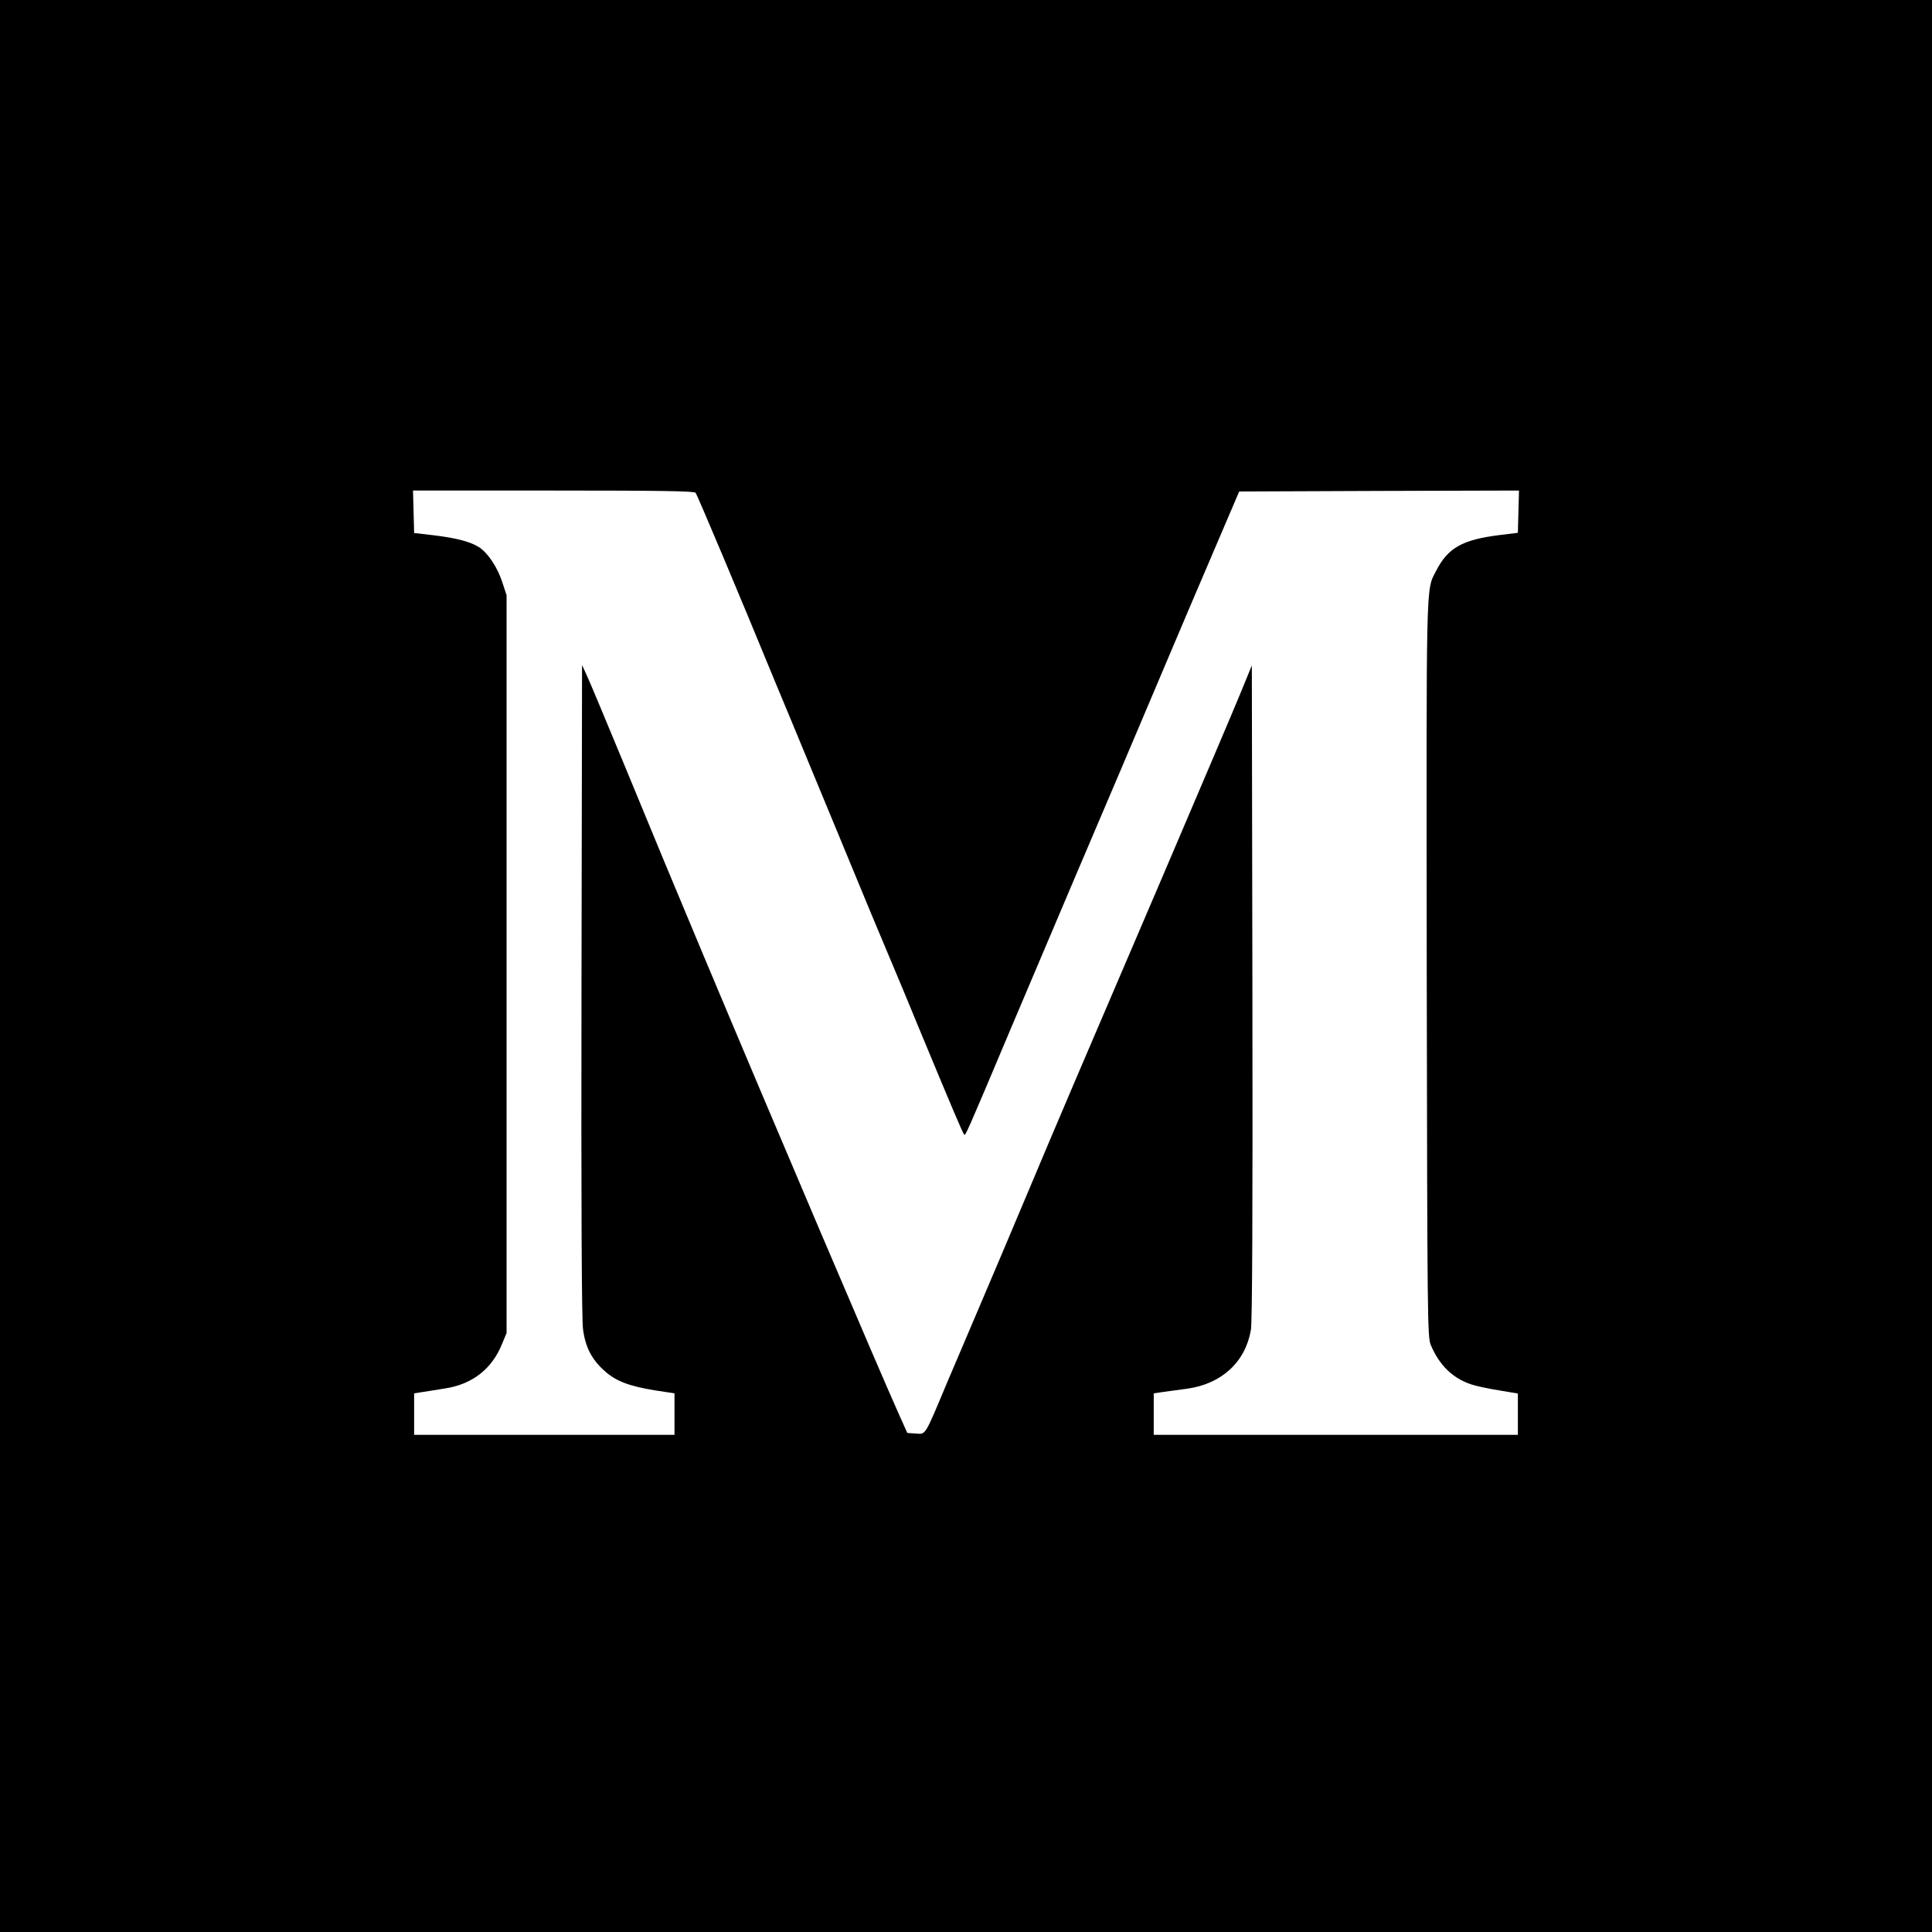
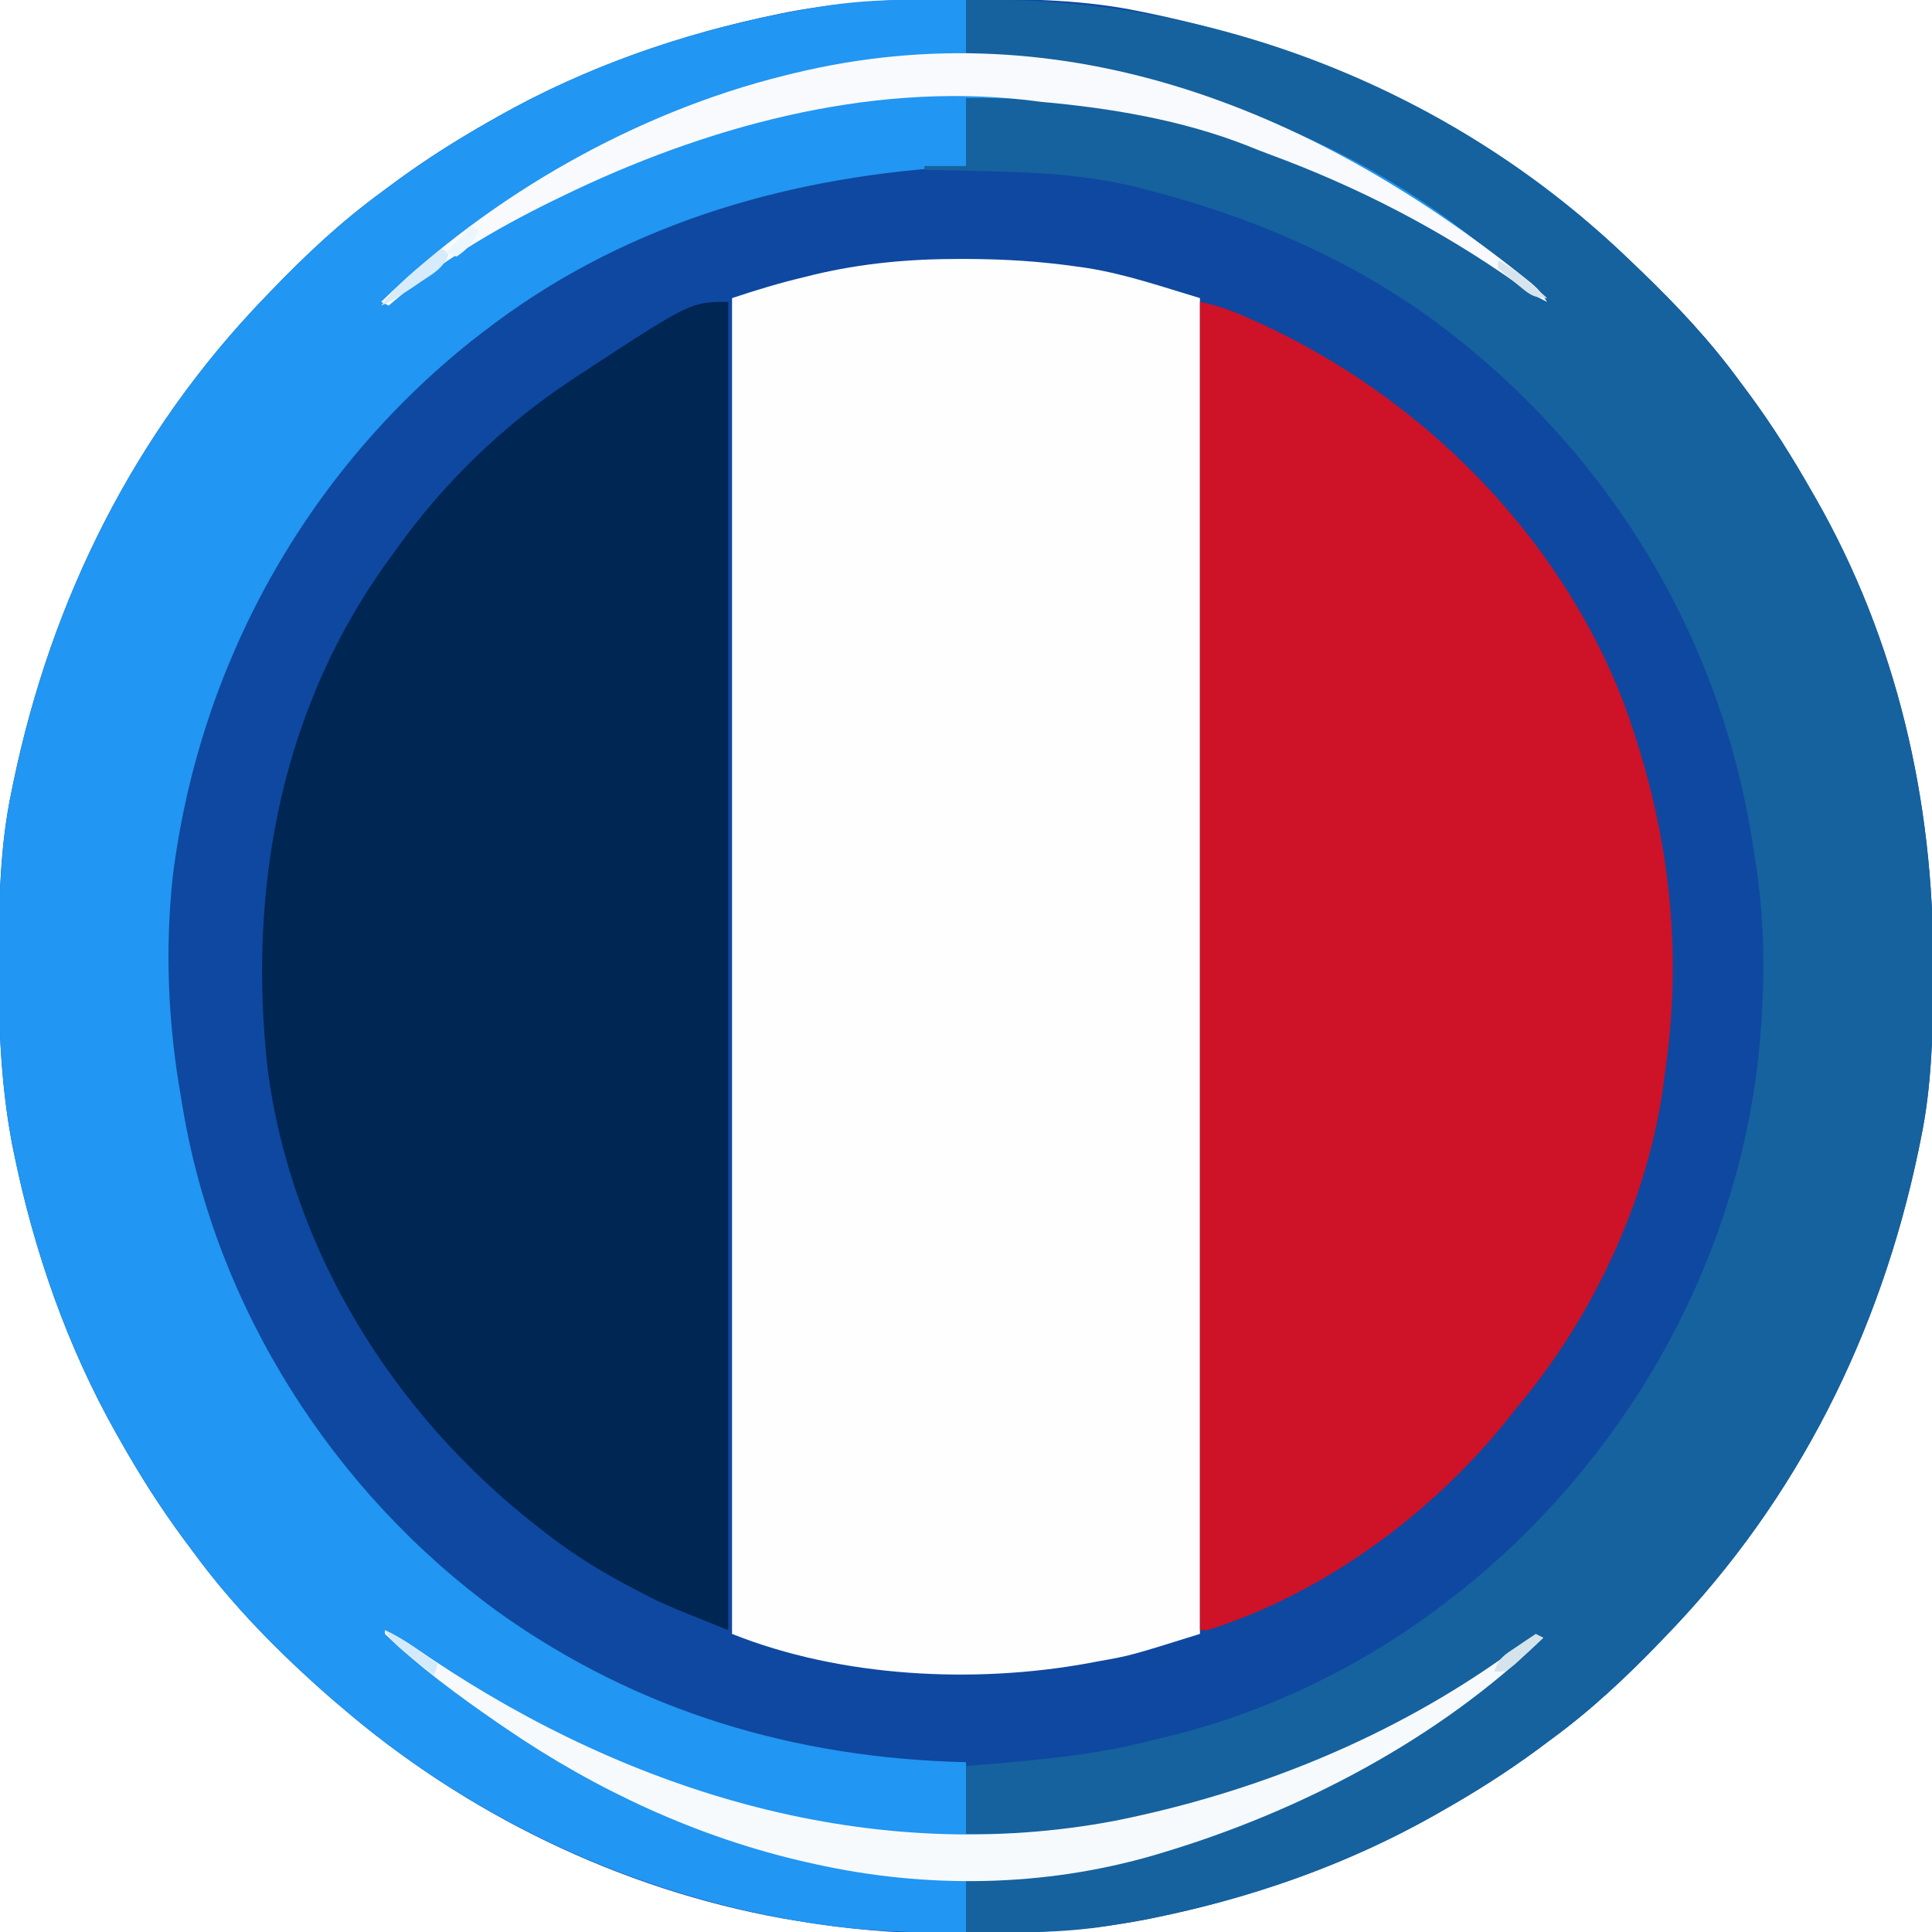
- <svg xmlns="http://www.w3.org/2000/svg" version="1.0" width="1024pt" height="1024pt" viewBox="0 0 1024 1024" preserveAspectRatio="xMidYMid meet">
-   <g transform="translate(0,1024) scale(0.1,-0.1)" fill="#000000" stroke="none">
-     <path d="M0 5120 l0 -5120 5120 0 5120 0 0 5120 0 5120 -5120 0 -5120 0 0 -5120z m3687 2508 c9 -12 231 -538 428 -1018 40 -96 101 -242 135 -325 34 -82 127 -307 207 -500 138 -335 199 -481 283 -680 21 -49 82 -196 135 -325 159 -383 227 -545 235 -553 7 -8 5 -14 255 579 96 227 246 580 333 785 158 369 323 759 501 1179 50 118 153 361 230 540 l139 325 741 3 742 2 -3 -112 -3 -112 -98 -12 c-198 -25 -273 -68 -336 -191 -54 -106 -51 -13 -49 -2115 3 -1891 4 -1944 22 -1988 45 -106 115 -174 212 -207 25 -9 92 -23 148 -32 l101 -17 0 -109 0 -110 -965 0 -965 0 0 110 0 110 55 8 c30 4 87 12 125 17 181 26 306 142 335 311 7 45 10 585 8 1793 l-3 1729 -59 -144 c-32 -79 -220 -520 -416 -979 -448 -1045 -554 -1293 -725 -1700 -75 -179 -181 -428 -235 -555 -54 -126 -135 -318 -181 -425 -120 -286 -111 -272 -165 -268 l-45 3 -45 100 c-99 220 -662 1541 -1037 2435 -183 437 -228 545 -430 1035 -91 220 -176 423 -189 450 l-23 50 -3 -1720 c-2 -1134 1 -1747 8 -1799 12 -95 46 -161 113 -221 60 -55 132 -82 267 -104 l105 -16 0 -110 0 -110 -690 0 -690 0 0 110 0 110 45 7 c25 4 78 12 119 19 145 22 249 104 302 236 l24 58 0 1955 0 1955 -23 70 c-26 80 -78 157 -125 186 -47 29 -122 48 -239 62 l-103 12 -3 113 -3 112 744 0 c584 0 747 -3 754 -12z" />
-   </g>
+ <svg xmlns="http://www.w3.org/2000/svg" version="1.1" width="512" height="512">
+   <path d="M0 0 C1.018 0.002 2.036 0.004 3.085 0.007 C17.694 0.056 32.026 0.307 46.375 3.312 C47.35 3.511 48.325 3.71 49.329 3.915 C97.711 14.035 141.699 35.952 177.375 70.312 C178.364 71.261 178.364 71.261 179.373 72.228 C188.861 81.372 197.601 90.67 205.375 101.312 C206.233 102.464 207.091 103.615 207.949 104.766 C213.987 112.957 219.346 121.471 224.375 130.312 C224.739 130.944 225.104 131.576 225.479 132.227 C247.085 169.975 256.852 212.742 256.688 255.938 C256.685 256.955 256.683 257.973 256.681 259.022 C256.631 273.631 256.38 287.963 253.375 302.312 C253.077 303.775 253.077 303.775 252.773 305.267 C242.652 353.648 220.736 397.637 186.375 433.312 C185.743 433.972 185.111 434.631 184.459 435.311 C175.315 444.799 166.018 453.539 155.375 461.312 C154.224 462.171 153.073 463.029 151.922 463.887 C143.732 469.924 135.23 475.307 126.375 480.312 C125.668 480.715 124.961 481.117 124.232 481.531 C101.097 494.557 75.925 503.306 49.938 508.625 C49.219 508.772 48.5 508.92 47.759 509.072 C33.083 511.861 18.558 512.661 3.648 512.628 C0.708 512.625 -2.23 512.649 -5.17 512.674 C-18.543 512.718 -31.439 511.513 -44.625 509.312 C-46.331 509.03 -46.331 509.03 -48.071 508.742 C-91.338 500.97 -132.388 480.983 -165.625 452.312 C-166.37 451.678 -167.115 451.044 -167.883 450.391 C-181.388 438.579 -194.059 425.829 -204.625 411.312 C-205.481 410.163 -206.338 409.013 -207.195 407.863 C-213.235 399.673 -218.619 391.169 -223.625 382.312 C-224.027 381.605 -224.429 380.898 -224.844 380.169 C-237.869 357.034 -246.618 331.863 -251.938 305.875 C-252.085 305.156 -252.232 304.437 -252.384 303.697 C-255.358 288.05 -255.998 272.577 -255.938 256.688 C-255.935 255.67 -255.933 254.652 -255.931 253.603 C-255.881 238.994 -255.63 224.662 -252.625 210.312 C-252.426 209.338 -252.228 208.363 -252.023 207.358 C-241.902 158.977 -219.986 114.988 -185.625 79.312 C-184.993 78.653 -184.361 77.994 -183.709 77.314 C-174.565 67.826 -165.268 59.086 -154.625 51.312 C-153.474 50.454 -152.323 49.596 -151.172 48.738 C-142.982 42.701 -134.48 37.318 -125.625 32.312 C-124.918 31.91 -124.211 31.508 -123.482 31.094 C-100.347 18.068 -75.175 9.319 -49.188 4 C-48.469 3.853 -47.75 3.705 -47.009 3.553 C-31.363 0.58 -15.889 -0.061 0 0 Z " fill="#0F48A0" transform="translate(255.625,-0.3125)" />
+   <path d="M0 0 C1.025 0.001 1.025 0.001 2.071 0.002 C11.805 0.037 21.351 0.61 31 2 C32.493 2.21 32.493 2.21 34.017 2.424 C44.343 4.111 53.521 7.306 63.75 10.375 C63.75 127.195 63.75 244.015 63.75 364.375 C45.261 370.153 45.261 370.153 36.875 371.625 C35.607 371.865 35.607 371.865 34.312 372.109 C3.971 377.677 -31.475 375.885 -60.25 364.375 C-60.25 247.555 -60.25 130.735 -60.25 10.375 C-53.823 8.233 -47.673 6.371 -41.125 4.812 C-40.29 4.604 -39.454 4.396 -38.594 4.182 C-25.843 1.128 -13.092 -0.018 0 0 Z " fill="#FEFEFE" transform="translate(254.25,68.625)" />
+   <path d="M0 0 C0 4.62 0 9.24 0 14 C1.547 13.979 3.094 13.959 4.688 13.938 C58.715 14.143 112.458 41.321 152 77 C152.66 77.99 153.32 78.98 154 80 C151.041 78.613 148.508 76.992 145.875 75.062 C125.584 60.755 103.738 49.478 80.463 40.917 C78.425 40.158 76.404 39.356 74.387 38.543 C50.715 29.257 25.146 27.055 0 26 C0 31.94 0 37.88 0 44 C-1.549 44.098 -3.099 44.196 -4.695 44.297 C-49.425 47.351 -92.18 60.189 -128 88 C-129.009 88.78 -130.019 89.56 -131.059 90.363 C-175.002 125.456 -203.086 176.105 -210.175 231.919 C-212.349 251.739 -211.449 271.4 -208 291 C-207.832 292.024 -207.832 292.024 -207.66 293.069 C-198.829 346.642 -167.647 395.447 -123.914 427.23 C-86.87 453.659 -45.079 465.944 0 467 C0 473.27 0 479.54 0 486 C24.744 484.985 24.744 484.985 49.042 480.515 C50.909 480.024 52.789 479.577 54.668 479.133 C86.547 471.276 117.466 457.193 144.1 438.013 C144.834 437.488 145.568 436.963 146.324 436.422 C147.285 435.719 147.285 435.719 148.264 435.003 C150 434 150 434 153 434 C125.438 460.8 88.552 480.061 52 491 C50.949 491.315 50.949 491.315 49.877 491.636 C33.72 496.351 16.808 498.56 0 498 C0 502.62 0 507.24 0 512 C-15.303 512.379 -29.921 511.687 -45 509 C-45.912 508.839 -46.824 508.678 -47.763 508.512 C-91.365 500.539 -132.443 480.947 -166 452 C-166.745 451.366 -167.49 450.732 -168.258 450.078 C-181.763 438.267 -194.434 425.516 -205 411 C-205.856 409.85 -206.713 408.7 -207.57 407.551 C-213.61 399.361 -218.994 390.856 -224 382 C-224.402 381.293 -224.804 380.586 -225.219 379.857 C-238.244 356.722 -246.993 331.55 -252.312 305.562 C-252.46 304.844 -252.607 304.125 -252.759 303.384 C-255.733 287.738 -256.373 272.264 -256.312 256.375 C-256.31 255.357 -256.308 254.339 -256.306 253.29 C-256.256 238.681 -256.005 224.349 -253 210 C-252.801 209.025 -252.603 208.05 -252.398 207.046 C-242.277 158.664 -220.361 114.676 -186 79 C-185.368 78.341 -184.736 77.681 -184.084 77.002 C-174.94 67.514 -165.643 58.774 -155 51 C-153.849 50.142 -152.698 49.284 -151.547 48.426 C-143.357 42.388 -134.855 37.005 -126 32 C-125.293 31.598 -124.586 31.196 -123.857 30.781 C-97.923 16.18 -69.335 6.818 -40 2 C-39.294 1.883 -38.588 1.766 -37.86 1.645 C-25.274 -0.352 -12.714 -0.202 0 0 Z " fill="#2196F2" transform="translate(256,0)" />
+   <path d="M0 0 C4.917 0.983 8.785 2.468 13.312 4.5 C14.104 4.855 14.896 5.211 15.712 5.577 C58.658 25.2 95.082 61.613 112.203 105.996 C124.24 138.734 128.344 171.367 123 206 C122.84 207.231 122.68 208.462 122.516 209.73 C117.918 239.71 103.507 269.877 84 293 C82.973 294.301 82.973 294.301 81.926 295.629 C61.952 320.839 32.882 342.333 2 352 C1.34 352 0.68 352 0 352 C0 235.84 0 119.68 0 0 Z " fill="#CE1227" transform="translate(318,80)" />
+   <path d="M0 0 C0 116.16 0 232.32 0 352 C-17.715 344.914 -17.715 344.914 -25.562 340.75 C-26.455 340.278 -27.347 339.806 -28.266 339.32 C-36.004 335.144 -43.116 330.46 -50 325 C-50.519 324.594 -51.038 324.188 -51.573 323.769 C-88.933 294.255 -115.534 251.583 -122 204 C-127.523 155.534 -118.581 106.835 -89 67 C-88.611 66.455 -88.222 65.909 -87.822 65.348 C-75.512 48.102 -59.647 32.705 -42 21 C-41.405 20.603 -40.81 20.206 -40.196 19.797 C-10 0 -10 0 0 0 Z " fill="#002654" transform="translate(193,80)" />
+   <path d="M0 0 C63.744 -1.592 127.324 23.015 173.734 66.863 C174.824 67.907 175.913 68.953 177 70 C177.989 70.948 177.989 70.948 178.998 71.916 C188.486 81.06 197.226 90.357 205 101 C205.858 102.151 206.716 103.302 207.574 104.453 C213.612 112.644 218.971 121.158 224 130 C224.364 130.632 224.729 131.264 225.104 131.915 C246.71 169.663 256.477 212.429 256.312 255.625 C256.31 256.643 256.308 257.661 256.306 258.71 C256.256 273.319 256.005 287.651 253 302 C252.702 303.462 252.702 303.462 252.398 304.954 C242.277 353.336 220.361 397.324 186 433 C185.368 433.659 184.736 434.319 184.084 434.998 C174.94 444.486 165.643 453.226 155 461 C153.849 461.858 152.698 462.716 151.547 463.574 C143.357 469.612 134.855 474.995 126 480 C125.293 480.402 124.586 480.804 123.857 481.219 C97.923 495.82 69.335 505.182 40 510 C39.294 510.117 38.588 510.234 37.86 510.355 C25.274 512.352 12.714 512.202 0 512 C0 507.38 0 502.76 0 498 C1.5 497.902 3.001 497.804 4.547 497.703 C17.966 496.754 30.924 495.185 44 492 C44.83 491.799 45.661 491.598 46.516 491.392 C85.482 481.708 122.237 460.822 152 434 C146.635 437.369 141.321 440.772 136.133 444.409 C118.981 456.273 99.986 464.986 80.447 472.107 C78.295 472.892 76.154 473.7 74.016 474.52 C49.924 483.54 25.561 486.227 0 486 C0 480.06 0 474.12 0 468 C3.152 467.745 3.152 467.745 6.367 467.484 C21.165 466.246 35.617 464.862 50 461 C51.212 460.715 52.423 460.43 53.672 460.137 C80.557 453.588 106.177 440.943 128 424 C129.009 423.22 130.019 422.44 131.059 421.637 C174.01 387.336 203.075 337.049 209.75 282.237 C211.803 263.886 212.079 245.244 209 227 C208.791 225.641 208.583 224.281 208.375 222.922 C199.455 166.667 168.698 117.556 122.812 84.086 C100.055 67.783 74.581 57.137 47.562 50.188 C46.807 49.992 46.051 49.797 45.273 49.596 C32.143 46.395 19.068 45.641 5.625 45.375 C4.003 45.337 2.38 45.298 0.758 45.258 C-3.161 45.163 -7.081 45.079 -11 45 C-11 44.67 -11 44.34 -11 44 C-7.37 44 -3.74 44 0 44 C0 38.06 0 32.12 0 26 C54.341 25.24 109.599 44.736 152 79 C112.017 38.301 55.71 18.237 0 14 C0 9.38 0 4.76 0 0 Z " fill="#15629E" transform="translate(256,0)" />
+   <path d="M0 0 C2.735 1.309 5.231 2.754 7.73 4.469 C8.442 4.952 9.153 5.436 9.885 5.934 C11.025 6.709 11.025 6.709 12.188 7.5 C65.583 43.317 129.37 62.668 193.569 50.514 C230.948 43.013 267.096 28.341 298.1 6.013 C298.834 5.488 299.568 4.963 300.324 4.422 C301.285 3.719 301.285 3.719 302.264 3.003 C304 2 304 2 307 2 C279.438 28.8 242.552 48.061 206 59 C205.3 59.21 204.599 59.42 203.877 59.636 C174.753 68.135 143.518 68.573 114 62 C113.154 61.813 112.308 61.626 111.437 61.433 C82.947 54.925 56.076 42.461 32 26 C31.339 25.549 30.678 25.097 29.997 24.632 C19.558 17.441 9.142 9.81 0 1 C0 0.67 0 0.34 0 0 Z " fill="#F7FAFD" transform="translate(102,432)" />
+   <path d="M0 0 C2.039 1.84 2.039 1.84 4.039 4.84 C1.08 3.453 -1.453 1.832 -4.086 -0.098 C-24.377 -14.405 -46.223 -25.682 -69.498 -34.244 C-71.536 -35.002 -73.557 -35.804 -75.574 -36.617 C-92.743 -43.352 -111.656 -46.533 -129.961 -48.16 C-131.374 -48.336 -132.787 -48.511 -134.199 -48.688 C-176.278 -53.378 -219.404 -41.415 -256.961 -23.16 C-258.135 -22.592 -258.135 -22.592 -259.333 -22.013 C-274.76 -14.464 -289.967 -5.459 -302.961 5.84 C-303.621 5.51 -304.281 5.18 -304.961 4.84 C-275.917 -23.471 -237.348 -45.434 -197.961 -55.16 C-196.932 -55.415 -196.932 -55.415 -195.881 -55.675 C-123.28 -73.389 -56.007 -45.432 0 0 Z " fill="#F8FAFD" transform="translate(405.9609,75.16016)" />
+   <path d="M0 0 C0.66 0.33 1.32 0.66 2 1 C0.665 5.005 -1.946 6.322 -5.312 8.562 C-5.895 8.961 -6.477 9.36 -7.076 9.771 C-9.962 11.729 -12.825 13.55 -16 15 C-11.526 8.983 -5.863 4.621 0 0 Z " fill="#D6EBFC" transform="translate(117,66)" />
+   <path d="M0 0 C3.347 1.548 6.247 3.491 9.25 5.625 C10.142 6.257 11.034 6.888 11.953 7.539 C12.966 8.262 12.966 8.262 14 9 C13.67 9.99 13.34 10.98 13 12 C11.204 10.568 9.414 9.129 7.625 7.688 C6.627 6.887 5.63 6.086 4.602 5.262 C2 3 2 3 0 0 Z " fill="#D3EAFC" transform="translate(102,432)" />
+   <path d="M0 0 C0.66 0.33 1.32 0.66 2 1 C0.404 2.509 -1.202 4.007 -2.812 5.5 C-3.706 6.335 -4.599 7.171 -5.52 8.031 C-8 10 -8 10 -11 10 C-9.735 6.204 -8.218 5.513 -4.938 3.312 C-4.018 2.69 -3.099 2.067 -2.152 1.426 C-1.442 0.955 -0.732 0.485 0 0 Z " fill="#D5E3ED" transform="translate(407,433)" />
+   <path d="M0 0 C4.945 2.627 8.878 6.266 13 10 C9.04 10 7.855 8.592 4.812 6.125 C3.911 5.406 3.01 4.686 2.082 3.945 C1.395 3.303 0.708 2.661 0 2 C0 1.34 0 0.68 0 0 Z " fill="#D7E4EE" transform="translate(397,69)" />
+   <path d="M0 0 C0.66 0.33 1.32 0.66 2 1 C0.196 4.265 -0.834 5.889 -4 8 C-4.99 7.67 -5.98 7.34 -7 7 C-4.667 4.667 -2.333 2.333 0 0 Z " fill="#ECF6FE" transform="translate(125,60)" />
</svg>
